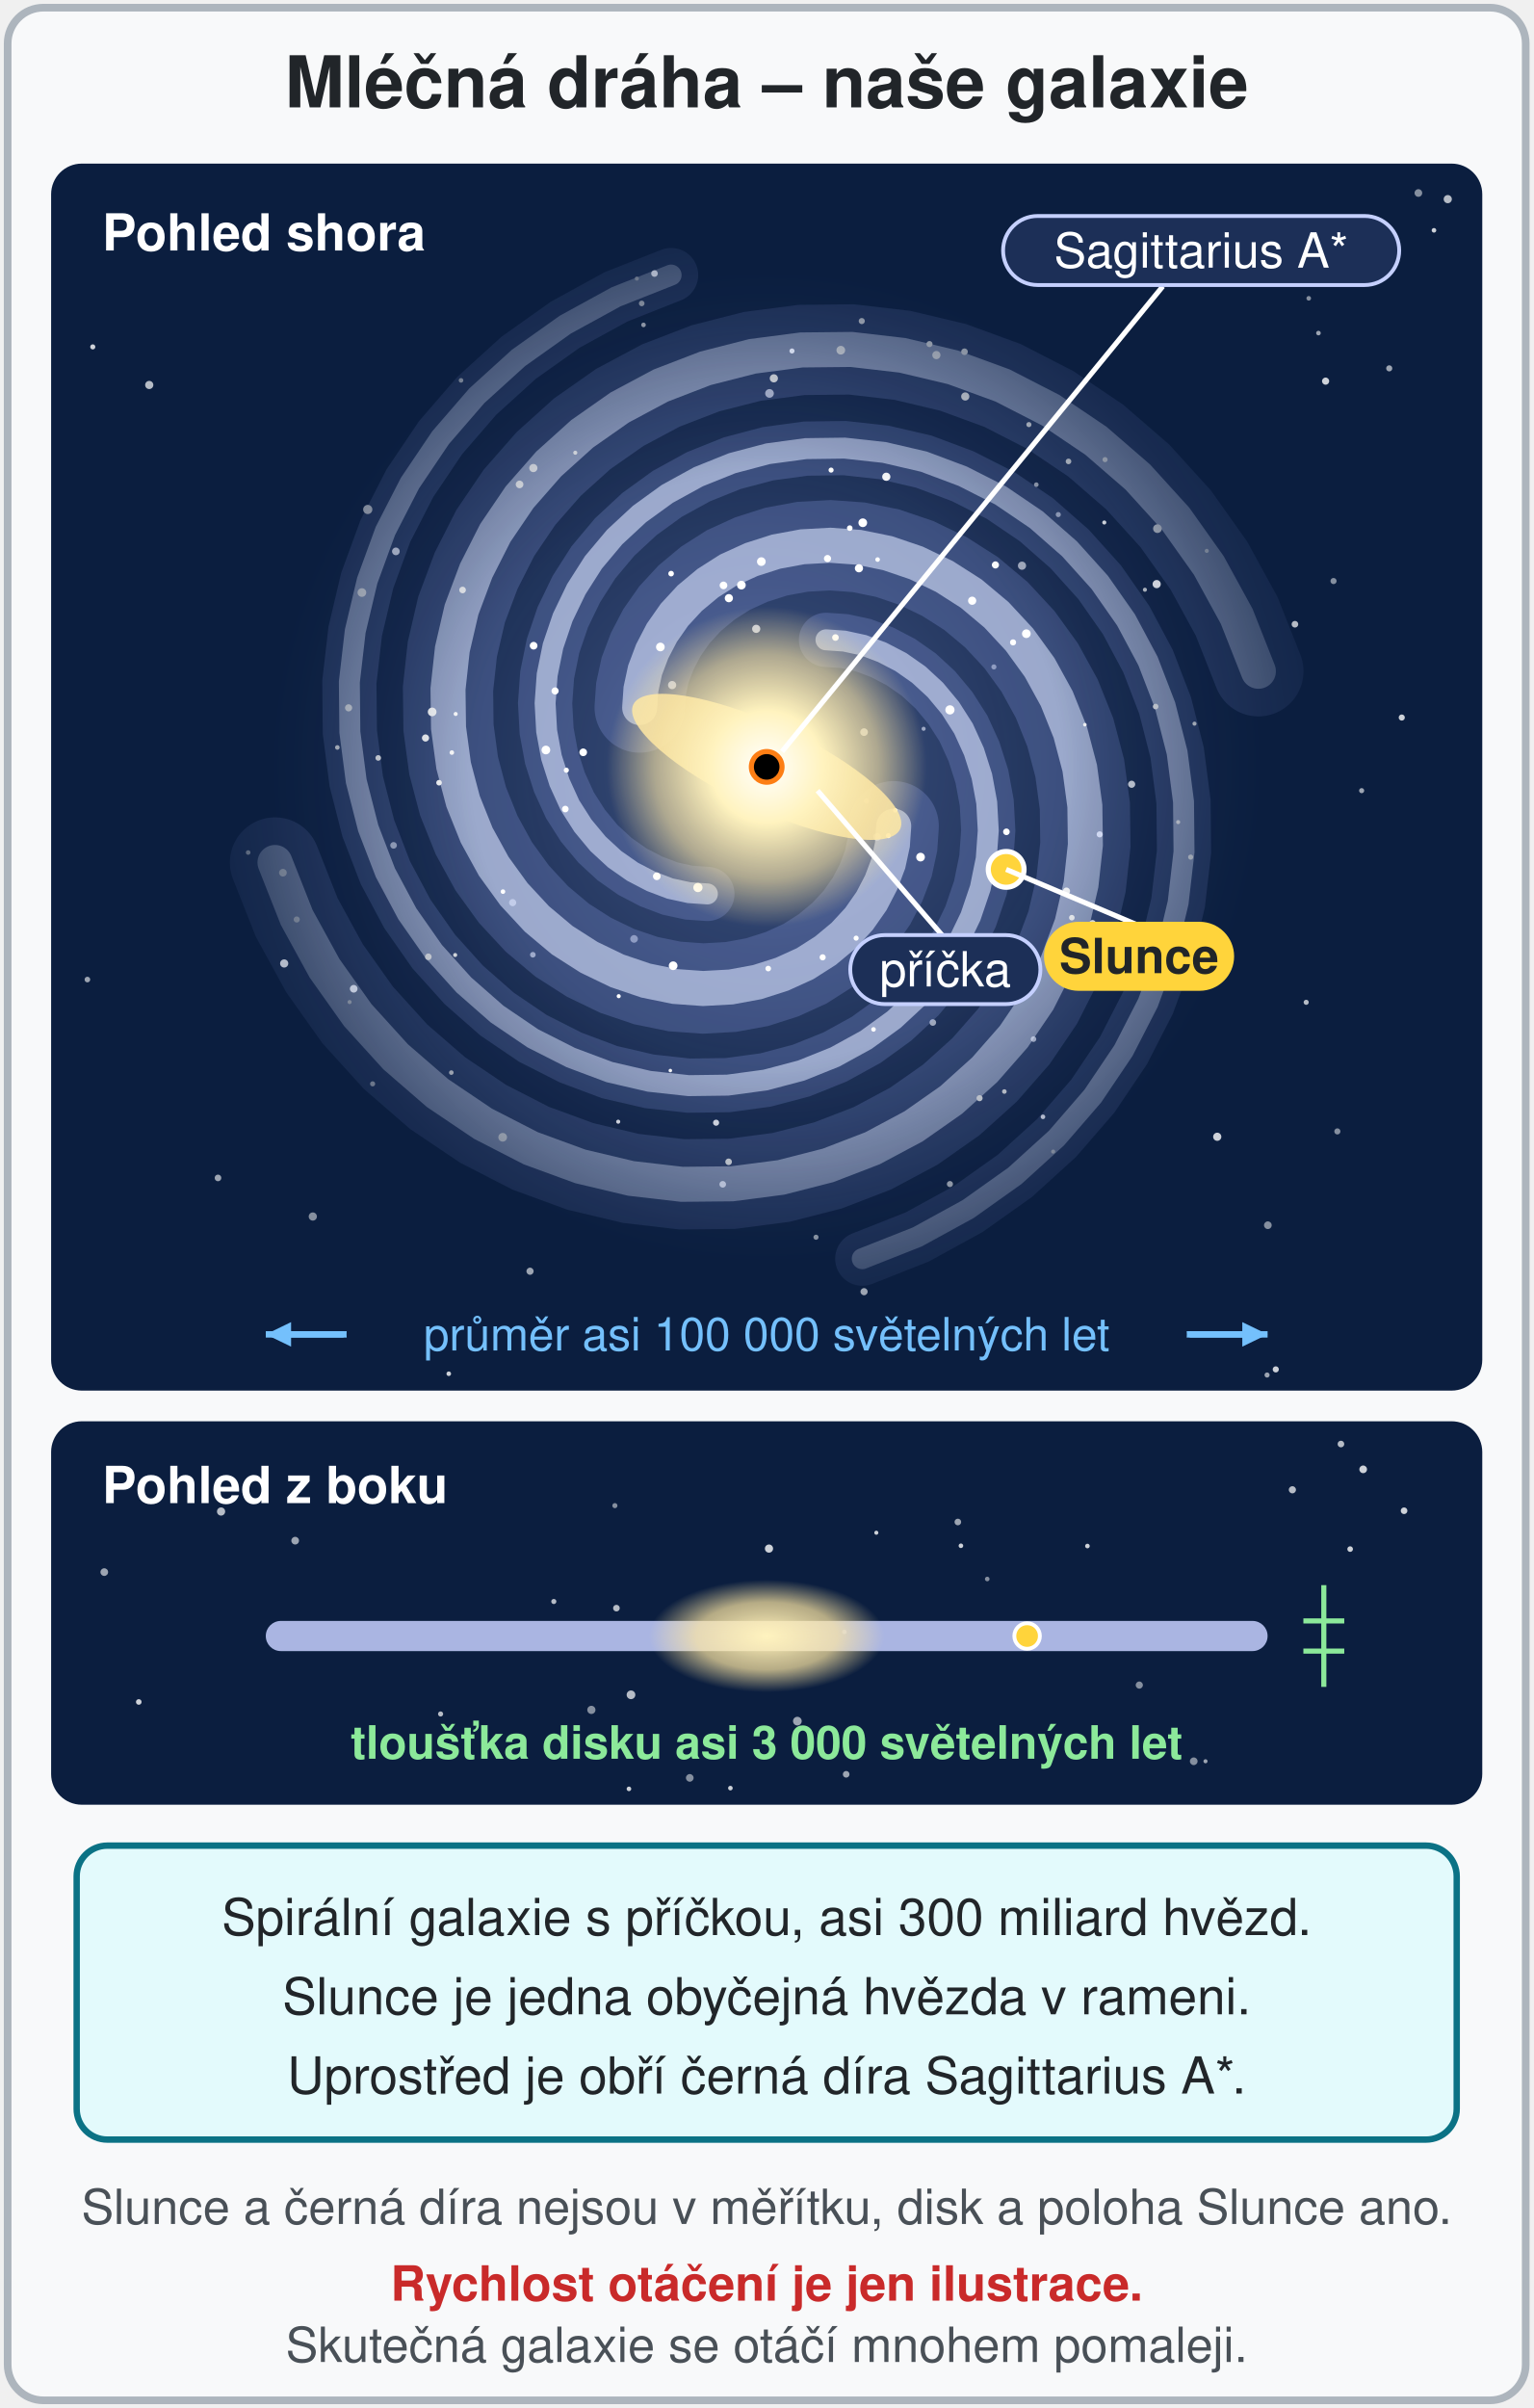
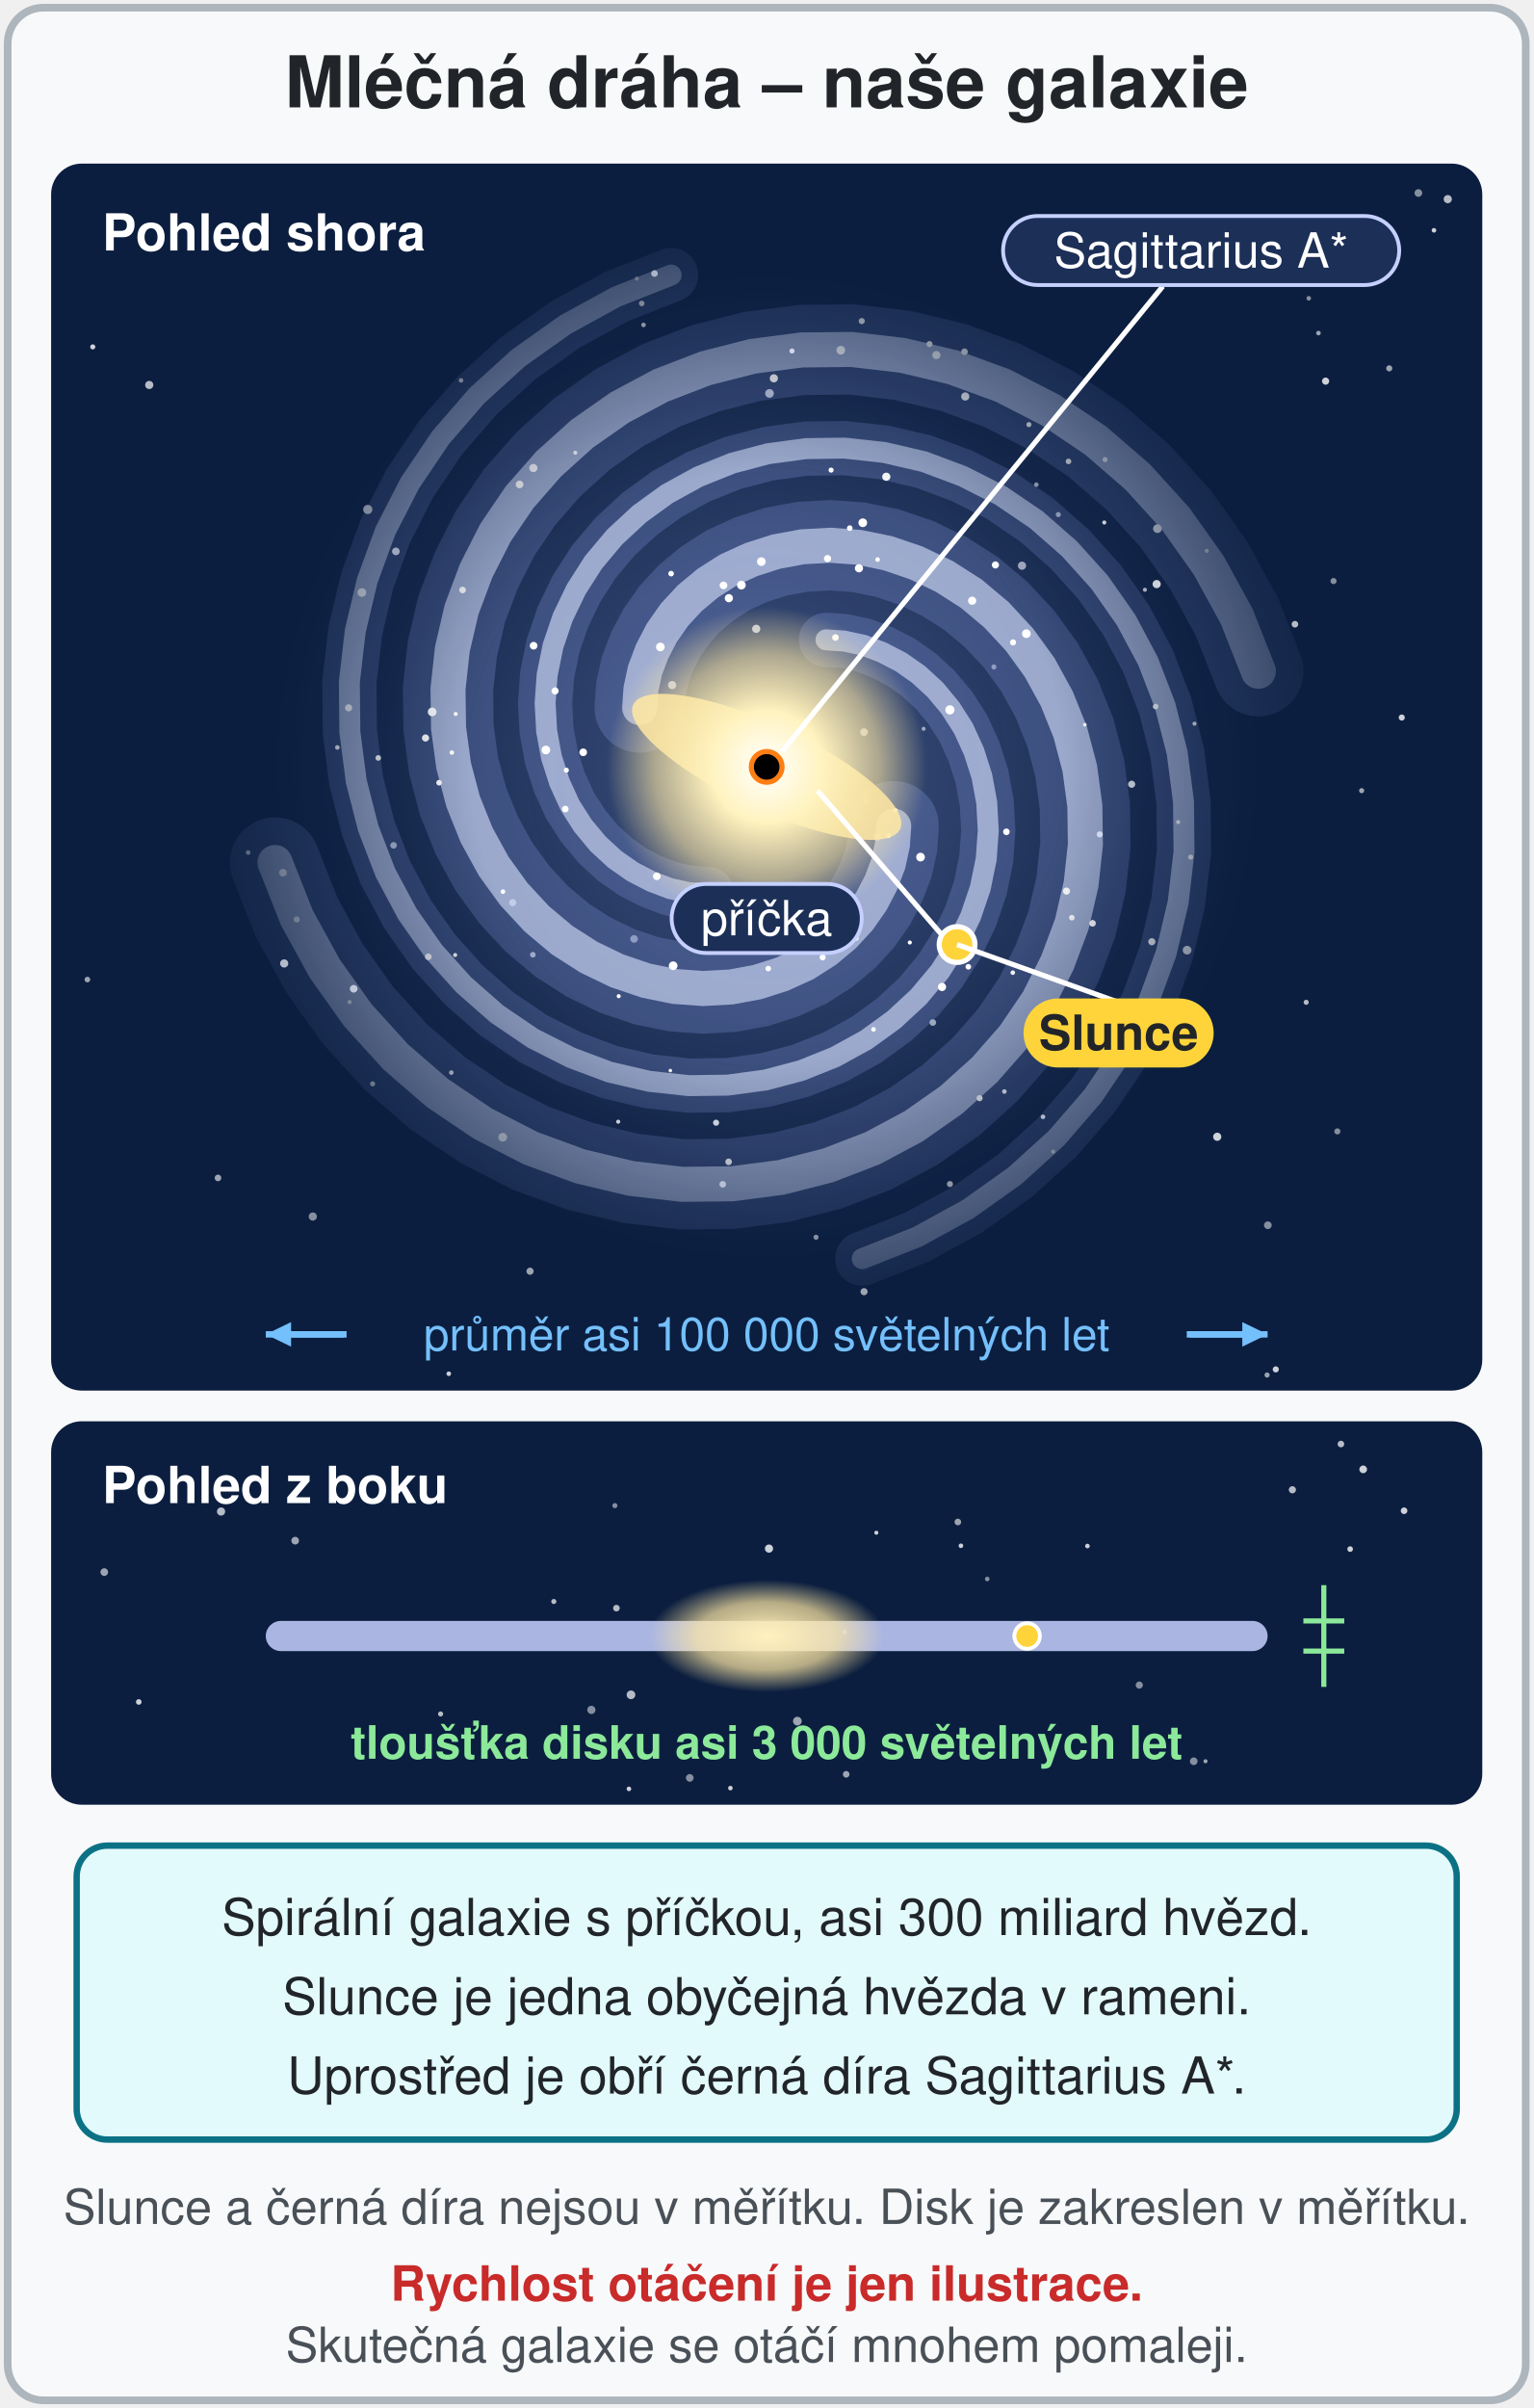
<svg xmlns="http://www.w3.org/2000/svg" viewBox="0 0 600 942" font-family="'Segoe UI', Helvetica, Arial, sans-serif" role="img" aria-label="Mléčná dráha, naše galaxie. Pohled shora: spirální galaxie s příčkou uprostřed, ze které vycházejí spirální ramena. Slunce je žlutá tečka v jednom z ramen. Uprostřed je obří černá díra Sagittarius A*. Průměr asi 100 000 světelných let. Pohled z boku: tenký disk silný asi 3 000 světelných let se ztluštěným středem. Galaxie má asi 300 miliard hvězd. Animace: galaxie se otáčí (rychlost je jen ilustrace, skutečná je mnohem pomalejší) a Slunce obíhá spolu s ramenem.">
  <style>
.ro { transform-origin: 300px 300px; animation: ro 40s linear infinite; }
@keyframes ro { 0.000% { transform:rotate(0deg) } 100.000% { transform:rotate(-360deg) } }
.pr { animation: pr 40s linear infinite; }
@keyframes pr { 0.000% { transform:rotate(0deg) } 100.000% { transform:rotate(360deg) } }
@media (prefers-reduced-motion: reduce) { .ro, .pr { animation: none; } }
/* Průměr disku 392 px = 100 000 ly, tloušťka disku 12 px = 3 000 ly (poměr dle výkladu). Animace: galaxie se otočí jednou za 40 s proti směru hodinových ručiček (zjednodušeno, skutečná doba ve výkladu není), popisky Slunce a příčky se protiotáčejí, aby zůstaly čitelné. Bez animace = galaxie v klidu. */
</style>
  <rect x="3" y="3" width="594" height="936" rx="14" fill="#f8f9fa" stroke="#adb5bd" stroke-width="3" />
  <text x="300" y="42" font-size="28" font-weight="bold" fill="#212529" text-anchor="middle">Mléčná dráha – naše galaxie</text>
  <clipPath id="p1">
    <rect x="20" y="64" width="560" height="480" rx="12" />
  </clipPath>
  <rect x="20" y="64" width="560" height="480" rx="12" fill="#0b1e3f" />
  <circle cx="555" cy="75.5" r="1.5" fill="#fff" opacity="0.5" />
  <circle cx="566.5" cy="77.9" r="1.6" fill="#fff" opacity="0.7" />
  <circle cx="495.8" cy="537.9" r="1" fill="#fff" opacity="0.6" />
  <circle cx="414.1" cy="201.3" r="1" fill="#fff" opacity="0.5" />
  <circle cx="496.1" cy="479.3" r="1.5" fill="#fff" opacity="0.5" />
  <circle cx="532.8" cy="309.3" r="1" fill="#fff" opacity="0.6" />
  <circle cx="256.1" cy="107" r="1.3" fill="#fff" opacity="0.6" />
  <circle cx="338.1" cy="505.3" r="1.4" fill="#fff" opacity="0.6" />
  <circle cx="499.2" cy="535.7" r="1.2" fill="#fff" opacity="0.8" />
  <circle cx="36.3" cy="135.7" r="1" fill="#fff" opacity="0.8" />
  <circle cx="404.4" cy="406.5" r="1.1" fill="#fff" opacity="0.6" />
  <circle cx="512.1" cy="116.7" r="0.9" fill="#fff" opacity="0.5" />
  <circle cx="282.8" cy="463.3" r="1.3" fill="#fff" opacity="0.6" />
  <circle cx="301.1" cy="153.9" r="1.7" fill="#fff" opacity="0.6" />
  <circle cx="154.9" cy="215.7" r="1.5" fill="#fff" opacity="0.6" />
  <circle cx="521.8" cy="227.3" r="1.2" fill="#fff" opacity="0.5" />
  <circle cx="523.3" cy="442.6" r="1.2" fill="#fff" opacity="0.5" />
  <circle cx="295.9" cy="246" r="1.6" fill="#fff" opacity="0.8" />
  <circle cx="432.1" cy="204.4" r="0.8" fill="#fff" opacity="0.8" />
  <circle cx="543.6" cy="144.1" r="1.2" fill="#fff" opacity="0.6" />
  <circle cx="561.1" cy="90.1" r="0.9" fill="#fff" opacity="0.8" />
  <circle cx="338.1" cy="286.4" r="1.5" fill="#fff" opacity="0.7" />
  <circle cx="405.5" cy="189.6" r="0.9" fill="#fff" opacity="0.5" />
  <circle cx="208.5" cy="373.5" r="1.1" fill="#fff" opacity="0.6" />
  <circle cx="365" cy="400" r="1.3" fill="#fff" opacity="0.6" />
  <circle cx="476.3" cy="444.7" r="1.6" fill="#fff" opacity="0.8" />
  <circle cx="34.2" cy="383.2" r="1.1" fill="#fff" opacity="0.6" />
  <circle cx="309.9" cy="137.3" r="1" fill="#fff" opacity="0.8" />
  <circle cx="207.4" cy="497.3" r="1.4" fill="#fff" opacity="0.6" />
  <circle cx="200.6" cy="353.1" r="1.4" fill="#fff" opacity="0.6" />
  <circle cx="58.4" cy="150.6" r="1.6" fill="#fff" opacity="0.7" />
  <circle cx="85.3" cy="460.8" r="1.3" fill="#fff" opacity="0.6" />
  <circle cx="515.9" cy="130.3" r="0.9" fill="#fff" opacity="0.6" />
  <circle cx="430.3" cy="326.4" r="1.2" fill="#fff" opacity="0.8" />
  <circle cx="241.9" cy="438.8" r="0.8" fill="#fff" opacity="0.8" />
  <circle cx="111.2" cy="376.9" r="1.6" fill="#fff" opacity="0.7" />
  <circle cx="343.2" cy="327.4" r="1.5" fill="#fff" opacity="0.6" />
  <circle cx="154" cy="330.7" r="1.3" fill="#fff" opacity="0.5" />
  <circle cx="316.5" cy="288.5" r="0.9" fill="#fff" opacity="0.7" />
  <circle cx="452.6" cy="228.5" r="1.6" fill="#fff" opacity="0.8" />
  <circle cx="388.9" cy="260.9" r="1" fill="#fff" opacity="0.5" />
  <circle cx="175.6" cy="537.4" r="0.9" fill="#fff" opacity="0.8" />
  <circle cx="408.1" cy="436.9" r="0.9" fill="#fff" opacity="0.7" />
  <circle cx="138.4" cy="386.8" r="1.5" fill="#fff" opacity="0.7" />
  <circle cx="319.3" cy="484" r="1" fill="#fff" opacity="0.5" />
  <circle cx="500.3" cy="96.1" r="1.2" fill="#fff" opacity="0.6" />
  <circle cx="506.7" cy="244.2" r="1.3" fill="#fff" opacity="0.7" />
  <circle cx="288.4" cy="291.5" r="1.2" fill="#fff" opacity="0.7" />
  <circle cx="263" cy="268" r="1.6" fill="#fff" opacity="0.8" />
  <circle cx="161.4" cy="513.3" r="0.8" fill="#fff" opacity="0.6" />
  <circle cx="518.7" cy="149.1" r="1.4" fill="#fff" opacity="0.8" />
  <circle cx="361.4" cy="285.1" r="0.8" fill="#fff" opacity="0.6" />
  <circle cx="280.2" cy="439.2" r="1.2" fill="#fff" opacity="0.8" />
  <circle cx="248.1" cy="367.3" r="1.5" fill="#fff" opacity="0.5" />
  <circle cx="548.5" cy="280.7" r="1.2" fill="#fff" opacity="0.8" />
  <circle cx="339" cy="313.3" r="1" fill="#fff" opacity="0.5" />
  <circle cx="442.8" cy="306.8" r="1.4" fill="#fff" opacity="0.7" />
  <circle cx="399.9" cy="221.3" r="1.6" fill="#fff" opacity="0.6" />
  <circle cx="122.4" cy="475.9" r="1.6" fill="#fff" opacity="0.5" />
  <circle cx="511.1" cy="392.1" r="1" fill="#fff" opacity="0.7" />
  <text x="40" y="98" font-size="20" font-weight="bold" fill="#ffffff" text-anchor="start">Pohled shora</text>
  <g clip-path="url(#p1)">
    <g class="ro">
      <radialGradient id="gm" cx="50%" cy="50%" r="50%">
        <stop offset="0" stop-color="#ffffff" />
        <stop offset="0.35" stop-color="#fff3bf" />
        <stop offset="0.7" stop-color="#ffe8a3" stop-opacity="0.6" />
        <stop offset="1" stop-color="#ffe8a3" stop-opacity="0" />
      </radialGradient>
      <radialGradient id="gmmg" cx="50%" cy="50%" r="50%">
        <stop offset="0" stop-color="#fff" />
        <stop offset="0.45" stop-color="#fff" />
        <stop offset="0.8" stop-color="#555" />
        <stop offset="1" stop-color="#000" />
      </radialGradient>
      <mask id="gmm" maskUnits="userSpaceOnUse" x="45.2" y="45.2" width="509.6" height="509.6">
        <ellipse cx="300" cy="300" rx="254.8" ry="254.8" fill="url(#gmmg)" />
      </mask>
      <g mask="url(#gmm)">
        <radialGradient id="gmd" cx="50%" cy="50%" r="50%">
          <stop offset="0" stop-color="#9fb4ff" stop-opacity="0.35" />
          <stop offset="1" stop-color="#9fb4ff" stop-opacity="0" />
        </radialGradient>
        <ellipse cx="300" cy="300" rx="196" ry="196" fill="url(#gmd)" />
        <path d="M349.7 323.2L349.2 330.4L347.6 337.8L344.8 345.2L341 352.5L336.1 359.5L330.1 366L323 371.9L315 377L306 381.1L296.3 384.2L286 386.1L275.1 386.7L264 385.9L252.7 383.6L241.5 379.8L230.5 374.5L220 367.8L210.1 359.5L201.1 349.8L193.2 338.9L186.5 326.7L181.2 313.5L177.5 299.5L175.5 284.7L175.3 269.5L177 254L180.6 238.5L186.3 223.3L193.8 208.5L203.3 194.5L214.7 181.5L227.8 169.7L242.5 159.4L258.6 150.8L276 144.1L294.4 139.4L313.6 136.9L333.2 136.7L353.1 139L372.9 143.7L392.3 150.8L411 160.4L428.8 172.4L445.2 186.6L460 202.9L473 221.2L483.9 241.1L492.4 262.6" fill="none" stroke="#9fb4ff" stroke-width="35.3" stroke-opacity="0.22" stroke-linecap="round" />
        <path d="M349.7 323.2L349.2 330.4L347.6 337.8L344.8 345.2L341 352.5L336.1 359.5L330.1 366L323 371.9L315 377L306 381.1L296.3 384.2L286 386.1L275.1 386.7L264 385.9L252.7 383.6L241.5 379.8L230.5 374.5L220 367.8L210.1 359.5L201.1 349.8L193.2 338.9L186.5 326.7L181.2 313.5L177.5 299.5L175.5 284.7L175.3 269.5L177 254L180.6 238.5L186.3 223.3L193.8 208.5L203.3 194.5L214.7 181.5L227.8 169.7L242.5 159.4L258.6 150.8L276 144.1L294.4 139.4L313.6 136.9L333.2 136.7L353.1 139L372.9 143.7L392.3 150.8L411 160.4L428.8 172.4L445.2 186.6L460 202.9L473 221.2L483.9 241.1L492.4 262.6" fill="none" stroke="#dbe4ff" stroke-width="13.7" stroke-opacity="0.6" stroke-linecap="round" />
        <circle cx="176.8" cy="294.4" r="0.9" fill="#fff" />
        <circle cx="347.6" cy="326.9" r="1" fill="#fff" />
        <circle cx="366.4" cy="138.9" r="1.6" fill="#fff" />
        <circle cx="402.6" cy="166.1" r="1" fill="#fff" />
        <circle cx="263.4" cy="377.8" r="1.7" fill="#fff" />
        <circle cx="337.2" cy="125.6" r="1.2" fill="#fff" />
        <circle cx="377.7" cy="155.1" r="1.6" fill="#fff" />
        <circle cx="171.8" cy="306.2" r="1.1" fill="#fff" />
        <circle cx="181" cy="230.8" r="1.3" fill="#fff" />
        <circle cx="302.8" cy="148" r="1.6" fill="#fff" />
        <circle cx="350.3" cy="317" r="0.9" fill="#fff" />
        <circle cx="196.8" cy="348.8" r="0.9" fill="#fff" />
        <circle cx="208.7" cy="183.1" r="1.6" fill="#fff" />
        <circle cx="203.3" cy="189.5" r="1.5" fill="#fff" />
        <circle cx="321.9" cy="374.5" r="1.2" fill="#fff" />
        <circle cx="360.2" cy="335.3" r="1.7" fill="#fff" />
        <circle cx="166.5" cy="288.7" r="1.4" fill="#fff" />
        <circle cx="329" cy="137" r="1.7" fill="#fff" />
        <circle cx="432.4" cy="179.8" r="1" fill="#fff" />
        <circle cx="335" cy="367" r="1" fill="#fff" />
        <circle cx="178.3" cy="279.3" r="0.8" fill="#fff" />
        <circle cx="418.1" cy="180.5" r="1.1" fill="#fff" />
        <circle cx="377.4" cy="137.6" r="1.3" fill="#fff" />
        <circle cx="242.1" cy="389.7" r="0.8" fill="#fff" />
        <circle cx="300.6" cy="378.9" r="1.1" fill="#fff" />
        <circle cx="472.2" cy="215.5" r="0.8" fill="#fff" />
        <circle cx="452.9" cy="206.8" r="1.7" fill="#fff" />
        <circle cx="225.1" cy="177.1" r="0.8" fill="#fff" />
        <circle cx="363.7" cy="134.6" r="1.2" fill="#fff" />
        <circle cx="169.1" cy="278.5" r="1.7" fill="#fff" />
        <path d="M250.3 276.8L250.8 269.6L252.4 262.2L255.2 254.8L259 247.5L263.9 240.5L269.9 234L277 228.1L285 223L294 218.9L303.7 215.8L314 213.9L324.9 213.3L336 214.1L347.3 216.4L358.5 220.2L369.5 225.5L380 232.2L389.9 240.5L398.9 250.2L406.8 261.1L413.5 273.3L418.8 286.5L422.5 300.5L424.5 315.3L424.7 330.5L423 346L419.4 361.5L413.7 376.7L406.2 391.5L396.7 405.5L385.3 418.5L372.2 430.3L357.5 440.6L341.4 449.2L324 455.9L305.6 460.6L286.4 463.1L266.8 463.3L246.9 461L227.1 456.3L207.7 449.2L189 439.6L171.2 427.6L154.8 413.4L140 397.1L127 378.8L116.1 358.9L107.6 337.4" fill="none" stroke="#9fb4ff" stroke-width="35.3" stroke-opacity="0.22" stroke-linecap="round" />
        <path d="M250.3 276.8L250.8 269.6L252.4 262.2L255.2 254.8L259 247.5L263.9 240.5L269.9 234L277 228.1L285 223L294 218.9L303.7 215.8L314 213.9L324.9 213.3L336 214.1L347.3 216.4L358.5 220.2L369.5 225.5L380 232.2L389.9 240.5L398.9 250.2L406.8 261.1L413.5 273.3L418.8 286.5L422.5 300.5L424.5 315.3L424.7 330.5L423 346L419.4 361.5L413.7 376.7L406.2 391.5L396.7 405.5L385.3 418.5L372.2 430.3L357.5 440.6L341.4 449.2L324 455.9L305.6 460.6L286.4 463.1L266.8 463.3L246.9 461L227.1 456.3L207.7 449.2L189 439.6L171.2 427.6L154.8 413.4L140 397.1L127 378.8L116.1 358.9L107.6 337.4" fill="none" stroke="#dbe4ff" stroke-width="13.7" stroke-opacity="0.6" stroke-linecap="round" />
        <circle cx="419.4" cy="359" r="1.1" fill="#fff" />
        <circle cx="393" cy="427" r="0.9" fill="#fff" />
        <circle cx="427.5" cy="361.2" r="1.3" fill="#fff" />
        <circle cx="285.2" cy="234" r="1.6" fill="#fff" />
        <circle cx="116.1" cy="359.7" r="1.2" fill="#fff" />
        <circle cx="285.1" cy="454.5" r="1.3" fill="#fff" />
        <circle cx="110.7" cy="341.4" r="1.5" fill="#fff" />
        <circle cx="396.4" cy="251.3" r="1.2" fill="#fff" />
        <circle cx="97.1" cy="333.5" r="0.9" fill="#fff" />
        <circle cx="136.8" cy="392" r="0.8" fill="#fff" />
        <circle cx="323.8" cy="218.5" r="1.4" fill="#fff" />
        <circle cx="343.4" cy="218.9" r="0.9" fill="#fff" />
        <circle cx="389.5" cy="221" r="1.4" fill="#fff" />
        <circle cx="297.9" cy="219.7" r="1.7" fill="#fff" />
        <circle cx="336.1" cy="222.3" r="1.6" fill="#fff" />
        <circle cx="196.7" cy="444.9" r="1.7" fill="#fff" />
        <circle cx="380.4" cy="235" r="1.6" fill="#fff" />
        <circle cx="383.3" cy="429.6" r="1.2" fill="#fff" />
        <circle cx="290.1" cy="228.9" r="1.7" fill="#fff" />
        <circle cx="262.6" cy="224.4" r="1.1" fill="#fff" />
        <circle cx="401.6" cy="247.9" r="1.7" fill="#fff" />
        <circle cx="283.1" cy="229" r="1.5" fill="#fff" />
        <circle cx="145.8" cy="424" r="1" fill="#fff" />
        <circle cx="337.6" cy="204.5" r="1.7" fill="#fff" />
        <circle cx="396.3" cy="380.5" r="0.9" fill="#fff" />
        <circle cx="176.6" cy="419.6" r="0.9" fill="#fff" />
        <circle cx="258.4" cy="253.1" r="1.7" fill="#fff" />
        <circle cx="417.3" cy="348.6" r="1.4" fill="#fff" />
        <circle cx="424.5" cy="283.5" r="0.7" fill="#fff" />
        <circle cx="332.5" cy="206.6" r="1.1" fill="#fff" />
        <path d="M276.8 349.7L269.6 349.2L262.2 347.6L254.8 344.8L247.5 341L240.5 336.1L234 330.1L228.1 323L223 315L218.9 306L215.8 296.3L213.9 286L213.3 275.1L214.1 264L216.4 252.7L220.2 241.5L225.5 230.5L232.2 220L240.5 210.1L250.2 201.1L261.1 193.2L273.3 186.5L286.5 181.2L300.5 177.5L315.3 175.5L330.5 175.3L346 177L361.5 180.6L376.7 186.3L391.5 193.8L405.5 203.3L418.5 214.7L430.3 227.8L440.6 242.5L449.2 258.6L455.9 276L460.6 294.4L463.1 313.6L463.3 333.2L461 353.1L456.3 372.9L449.2 392.3L439.6 411L427.6 428.8L413.4 445.2L397.1 460L378.8 473L358.9 483.9L337.4 492.4" fill="none" stroke="#9fb4ff" stroke-width="21.2" stroke-opacity="0.22" stroke-linecap="round" />
        <path d="M276.8 349.7L269.6 349.2L262.2 347.6L254.8 344.8L247.5 341L240.5 336.1L234 330.1L228.1 323L223 315L218.9 306L215.8 296.3L213.9 286L213.3 275.1L214.1 264L216.4 252.7L220.2 241.5L225.5 230.5L232.2 220L240.5 210.1L250.2 201.1L261.1 193.2L273.3 186.5L286.5 181.2L300.5 177.5L315.3 175.5L330.5 175.3L346 177L361.5 180.6L376.7 186.3L391.5 193.8L405.5 203.3L418.5 214.7L430.3 227.8L440.6 242.5L449.2 258.6L455.9 276L460.6 294.4L463.1 313.6L463.3 333.2L461 353.1L456.3 372.9L449.2 392.3L439.6 411L427.6 428.8L413.4 445.2L397.1 460L378.8 473L358.9 483.9L337.4 492.4" fill="none" stroke="#dbe4ff" stroke-width="8.2" stroke-opacity="0.6" stroke-linecap="round" />
        <circle cx="257" cy="342.8" r="1.5" fill="#fff" />
        <circle cx="452.2" cy="276.4" r="1.1" fill="#fff" />
        <circle cx="273.1" cy="347.2" r="1.8" fill="#fff" />
        <circle cx="213.6" cy="293.4" r="1.7" fill="#fff" />
        <circle cx="464.5" cy="371.7" r="1.7" fill="#fff" />
        <circle cx="228.2" cy="294.3" r="1.5" fill="#fff" />
        <circle cx="217.2" cy="270.3" r="1.4" fill="#fff" />
        <circle cx="461" cy="321.6" r="0.8" fill="#fff" />
        <circle cx="448" cy="230.7" r="0.8" fill="#fff" />
        <circle cx="465.9" cy="335.3" r="1" fill="#fff" />
        <circle cx="221.2" cy="316.5" r="1.3" fill="#fff" />
        <circle cx="346.8" cy="186.5" r="1.6" fill="#fff" />
        <circle cx="221.6" cy="301.3" r="1" fill="#fff" />
        <circle cx="412.1" cy="450.5" r="0.8" fill="#fff" />
        <circle cx="450.7" cy="368.4" r="1.4" fill="#fff" />
        <circle cx="467.4" cy="283.1" r="0.8" fill="#fff" />
        <circle cx="325.2" cy="183.9" r="1" fill="#fff" />
        <circle cx="208.8" cy="252.6" r="1.5" fill="#fff" />
        <circle cx="371.7" cy="463.2" r="1.2" fill="#fff" />
        <path d="M323.2 250.3L330.4 250.8L337.8 252.4L345.2 255.2L352.5 259L359.5 263.9L366 269.9L371.9 277L377 285L381.1 294L384.2 303.7L386.1 314L386.7 324.9L385.9 336L383.6 347.3L379.8 358.5L374.5 369.5L367.8 380L359.5 389.9L349.8 398.9L338.9 406.8L326.7 413.5L313.5 418.8L299.5 422.5L284.7 424.5L269.5 424.7L254 423L238.5 419.4L223.3 413.7L208.5 406.2L194.5 396.7L181.5 385.3L169.7 372.2L159.4 357.5L150.8 341.4L144.1 324L139.4 305.6L136.9 286.4L136.7 266.8L139 246.9L143.7 227.1L150.8 207.7L160.4 189L172.4 171.2L186.6 154.8L202.9 140L221.2 127L241.1 116.1L262.6 107.6" fill="none" stroke="#9fb4ff" stroke-width="21.2" stroke-opacity="0.22" stroke-linecap="round" />
        <path d="M323.2 250.3L330.4 250.8L337.8 252.4L345.2 255.2L352.5 259L359.5 263.9L366 269.9L371.9 277L377 285L381.1 294L384.2 303.7L386.1 314L386.7 324.9L385.9 336L383.6 347.3L379.8 358.5L374.5 369.5L367.8 380L359.5 389.9L349.8 398.9L338.9 406.8L326.7 413.5L313.5 418.8L299.5 422.5L284.7 424.5L269.5 424.7L254 423L238.5 419.4L223.3 413.7L208.5 406.2L194.5 396.7L181.5 385.3L169.7 372.2L159.4 357.5L150.8 341.4L144.1 324L139.4 305.6L136.9 286.4L136.7 266.8L139 246.9L143.7 227.1L150.8 207.7L160.4 189L172.4 171.2L186.6 154.8L202.9 140L221.2 127L241.1 116.1L262.6 107.6" fill="none" stroke="#dbe4ff" stroke-width="8.2" stroke-opacity="0.6" stroke-linecap="round" />
        <circle cx="148" cy="296.5" r="1.1" fill="#fff" />
        <circle cx="371.7" cy="277.7" r="1.8" fill="#fff" />
        <circle cx="251.1" cy="118.7" r="1.1" fill="#fff" />
        <circle cx="132" cy="292.4" r="0.9" fill="#fff" />
        <circle cx="393.8" cy="325.4" r="1.3" fill="#fff" />
        <circle cx="356" cy="368.7" r="0.8" fill="#fff" />
        <circle cx="249.2" cy="109" r="0.8" fill="#fff" />
        <circle cx="178.1" cy="373.6" r="0.8" fill="#fff" />
        <circle cx="378.9" cy="378.2" r="1.1" fill="#fff" />
        <circle cx="136.4" cy="276.9" r="1.4" fill="#fff" />
        <circle cx="341.8" cy="402.7" r="0.9" fill="#fff" />
        <circle cx="251.8" cy="127.1" r="0.9" fill="#fff" />
        <circle cx="143.9" cy="199.3" r="1.8" fill="#fff" />
        <circle cx="141.6" cy="231.8" r="1.7" fill="#fff" />
        <circle cx="368.6" cy="386.1" r="1.6" fill="#fff" />
        <circle cx="262.3" cy="418.8" r="0.7" fill="#fff" />
        <circle cx="326.9" cy="249.4" r="1.3" fill="#fff" />
        <circle cx="167.6" cy="374.3" r="1.3" fill="#fff" />
        <circle cx="180.4" cy="148.8" r="0.9" fill="#fff" />
        <ellipse cx="300" cy="300" rx="57.6" ry="16.5" fill="#ffe8a3" opacity="0.85" transform="rotate(25 300 300)" />
        <ellipse cx="300" cy="300" rx="62.7" ry="62.7" fill="url(#gm)" />
      </g>
      <path d="M319.9 309.3L369.9 367.3" stroke="#fff" stroke-width="2" />
      <g class="pr" style="transform-origin:369.9px 379.3px">
-         <rect x="332.7" y="365.8" width="74.4" height="27" rx="13.5" fill="#1c2f57" stroke="#c5d0ff" stroke-width="1.5" />
-         <text x="369.9" y="385.9" font-size="19" fill="#ffffff" text-anchor="middle">příčka</text>
+         <rect x="262.8" y="345.8" width="74.4" height="27" rx="13.5" fill="#1c2f57" stroke="#c5d0ff" stroke-width="1.5" />
+         <text x="300" y="365.9" font-size="19" fill="#ffffff" text-anchor="middle">příčka</text>
      </g>
-       <circle cx="393.7" cy="340.1" r="7" fill="#ffd43b" stroke="#fff" stroke-width="2" />
-       <path d="M393.7 340.1L445.7 362.1" stroke="#fff" stroke-width="2" />
-       <g class="pr" style="transform-origin:445.7px 374.1px">
-         <rect x="408.5" y="360.6" width="74.4" height="27" rx="13.5" fill="#ffd43b" />
-         <text x="445.7" y="380.7" font-size="19" font-weight="bold" fill="#212529" text-anchor="middle">Slunce</text>
+       <circle cx="374.5" cy="369.5" r="7" fill="#ffd43b" stroke="#fff" stroke-width="2" />
+       <path d="M374.5 369.5L437.7 392.1" stroke="#fff" stroke-width="2" />
+       <g class="pr" style="transform-origin:437.7px 404.1px">
+         <rect x="400.5" y="390.6" width="74.4" height="27" rx="13.5" fill="#ffd43b" />
+         <text x="437.7" y="410.7" font-size="19" font-weight="bold" fill="#212529" text-anchor="middle">Slunce</text>
      </g>
    </g>
  </g>
  <circle cx="300" cy="300" r="6" fill="#000" stroke="#fd7e14" stroke-width="2" />
  <path d="M306 294L455 112" stroke="#fff" stroke-width="2" />
  <rect x="392.5" y="84.5" width="155" height="27" rx="13.5" fill="#1c2f57" stroke="#c5d0ff" stroke-width="1.5" />
  <text x="470" y="104.7" font-size="19" fill="#ffffff" text-anchor="middle">Sagittarius A*</text>
  <path d="M104 522H496" stroke="#74c0fc" stroke-width="2.5" />
  <path d="M134 522L112.8 522" stroke="#74c0fc" stroke-width="2.5" fill="none" stroke-linecap="round" />
  <path d="M104 522L113.9 517.2L113.9 526.8z" fill="#74c0fc" />
  <path d="M466 522L487.2 522" stroke="#74c0fc" stroke-width="2.5" fill="none" stroke-linecap="round" />
  <path d="M496 522L486.1 526.8L486.1 517.2z" fill="#74c0fc" />
  <rect x="135.6" y="509" width="328.8" height="26" rx="13" fill="#0b1e3f" />
  <text x="300" y="528.3" font-size="18" fill="#74c0fc" text-anchor="middle">průměr asi 100 000 světelných let</text>
  <clipPath id="p2">
    <rect x="20" y="556" width="560" height="150" rx="12" />
  </clipPath>
  <rect x="20" y="556" width="560" height="150" rx="12" fill="#0b1e3f" />
  <circle cx="312" cy="673.3" r="1.7" fill="#fff" opacity="0.6" />
  <circle cx="445.8" cy="659.2" r="1.4" fill="#fff" opacity="0.5" />
  <circle cx="40.8" cy="615" r="1.5" fill="#fff" opacity="0.6" />
  <circle cx="300.9" cy="605.8" r="1.6" fill="#fff" opacity="0.8" />
  <circle cx="246.1" cy="699.8" r="0.9" fill="#fff" opacity="0.8" />
  <circle cx="505.7" cy="582.8" r="1.4" fill="#fff" opacity="0.7" />
  <circle cx="549.4" cy="591" r="1.3" fill="#fff" opacity="0.8" />
  <circle cx="376" cy="604.7" r="0.9" fill="#fff" opacity="0.8" />
  <circle cx="285.8" cy="699.5" r="0.9" fill="#fff" opacity="0.8" />
  <circle cx="471.7" cy="689" r="0.8" fill="#fff" opacity="0.6" />
  <circle cx="54.3" cy="665.8" r="1.1" fill="#fff" opacity="0.8" />
  <circle cx="231.4" cy="668.9" r="1.6" fill="#fff" opacity="0.5" />
  <circle cx="331.1" cy="694.1" r="1.3" fill="#fff" opacity="0.6" />
  <circle cx="172.4" cy="670.5" r="1" fill="#fff" opacity="0.7" />
  <circle cx="330.4" cy="638.4" r="0.9" fill="#fff" opacity="0.7" />
  <circle cx="528.3" cy="606" r="1.1" fill="#fff" opacity="0.8" />
  <circle cx="342.9" cy="599.6" r="0.8" fill="#fff" opacity="0.8" />
  <circle cx="216.7" cy="626.5" r="1" fill="#fff" opacity="0.7" />
  <circle cx="425.5" cy="604.8" r="0.9" fill="#fff" opacity="0.8" />
  <circle cx="524.7" cy="564.9" r="1.3" fill="#fff" opacity="0.7" />
  <circle cx="246.9" cy="663" r="1.7" fill="#fff" opacity="0.7" />
  <circle cx="240.6" cy="589" r="1" fill="#fff" opacity="0.5" />
  <circle cx="86.5" cy="591.3" r="1.6" fill="#fff" opacity="0.7" />
  <circle cx="467.1" cy="689" r="1.5" fill="#fff" opacity="0.5" />
  <circle cx="533.4" cy="574.8" r="1.5" fill="#fff" opacity="0.8" />
  <circle cx="386.3" cy="617.7" r="0.9" fill="#fff" opacity="0.5" />
  <circle cx="374.8" cy="595.4" r="1.3" fill="#fff" opacity="0.6" />
  <circle cx="115.5" cy="602.7" r="1.5" fill="#fff" opacity="0.6" />
  <circle cx="241.2" cy="629.1" r="1.3" fill="#fff" opacity="0.7" />
  <circle cx="269.9" cy="695.5" r="1.5" fill="#fff" opacity="0.5" />
  <text x="40" y="588" font-size="20" font-weight="bold" fill="#ffffff" text-anchor="start">Pohled z boku</text>
  <radialGradient id="gb" cx="50%" cy="50%" r="50%">
    <stop offset="0" stop-color="#fff3bf" />
    <stop offset="0.6" stop-color="#ffe8a3" stop-opacity="0.7" />
    <stop offset="1" stop-color="#ffe8a3" stop-opacity="0" />
  </radialGradient>
  <rect x="104" y="634.1" width="392" height="11.8" rx="5.9" fill="#c5d0ff" opacity="0.85" />
  <ellipse cx="300" cy="640" rx="46" ry="22" fill="url(#gb)" />
  <circle cx="401.9" cy="640" r="5" fill="#ffd43b" stroke="#fff" stroke-width="1.5" />
  <path d="M510 634.1H526M510 645.9H526M518 620.1V659.9" stroke="#8ce99a" stroke-width="2" />
  <text x="300" y="688" font-size="18" font-weight="bold" fill="#8ce99a" text-anchor="middle">tloušťka disku asi 3 000 světelných let</text>
  <rect x="30" y="722" width="540" height="115" rx="12" fill="#e3fafc" stroke="#0b7285" stroke-width="2.5" />
  <text x="300" y="757" font-size="20" fill="#212529" text-anchor="middle">Spirální galaxie s příčkou, asi 300 miliard hvězd.</text>
  <text x="300" y="788" font-size="20" fill="#212529" text-anchor="middle">Slunce je jedna obyčejná hvězda v rameni.</text>
  <text x="300" y="819" font-size="20" fill="#212529" text-anchor="middle">Uprostřed je obří černá díra Sagittarius A*.</text>
-   <text x="300" y="870" font-size="19" fill="#495057" text-anchor="middle">Slunce a černá díra nejsou v měřítku, disk a poloha Slunce ano.</text>
+   <text x="300" y="870" font-size="19" fill="#495057" text-anchor="middle">Slunce a černá díra nejsou v měřítku. Disk je zakreslen v měřítku.</text>
  <text x="300" y="900" font-size="19" font-weight="bold" fill="#c92a2a" text-anchor="middle">Rychlost otáčení je jen ilustrace.</text>
  <text x="300" y="924" font-size="19" fill="#495057" text-anchor="middle">Skutečná galaxie se otáčí mnohem pomaleji.</text>
</svg>
